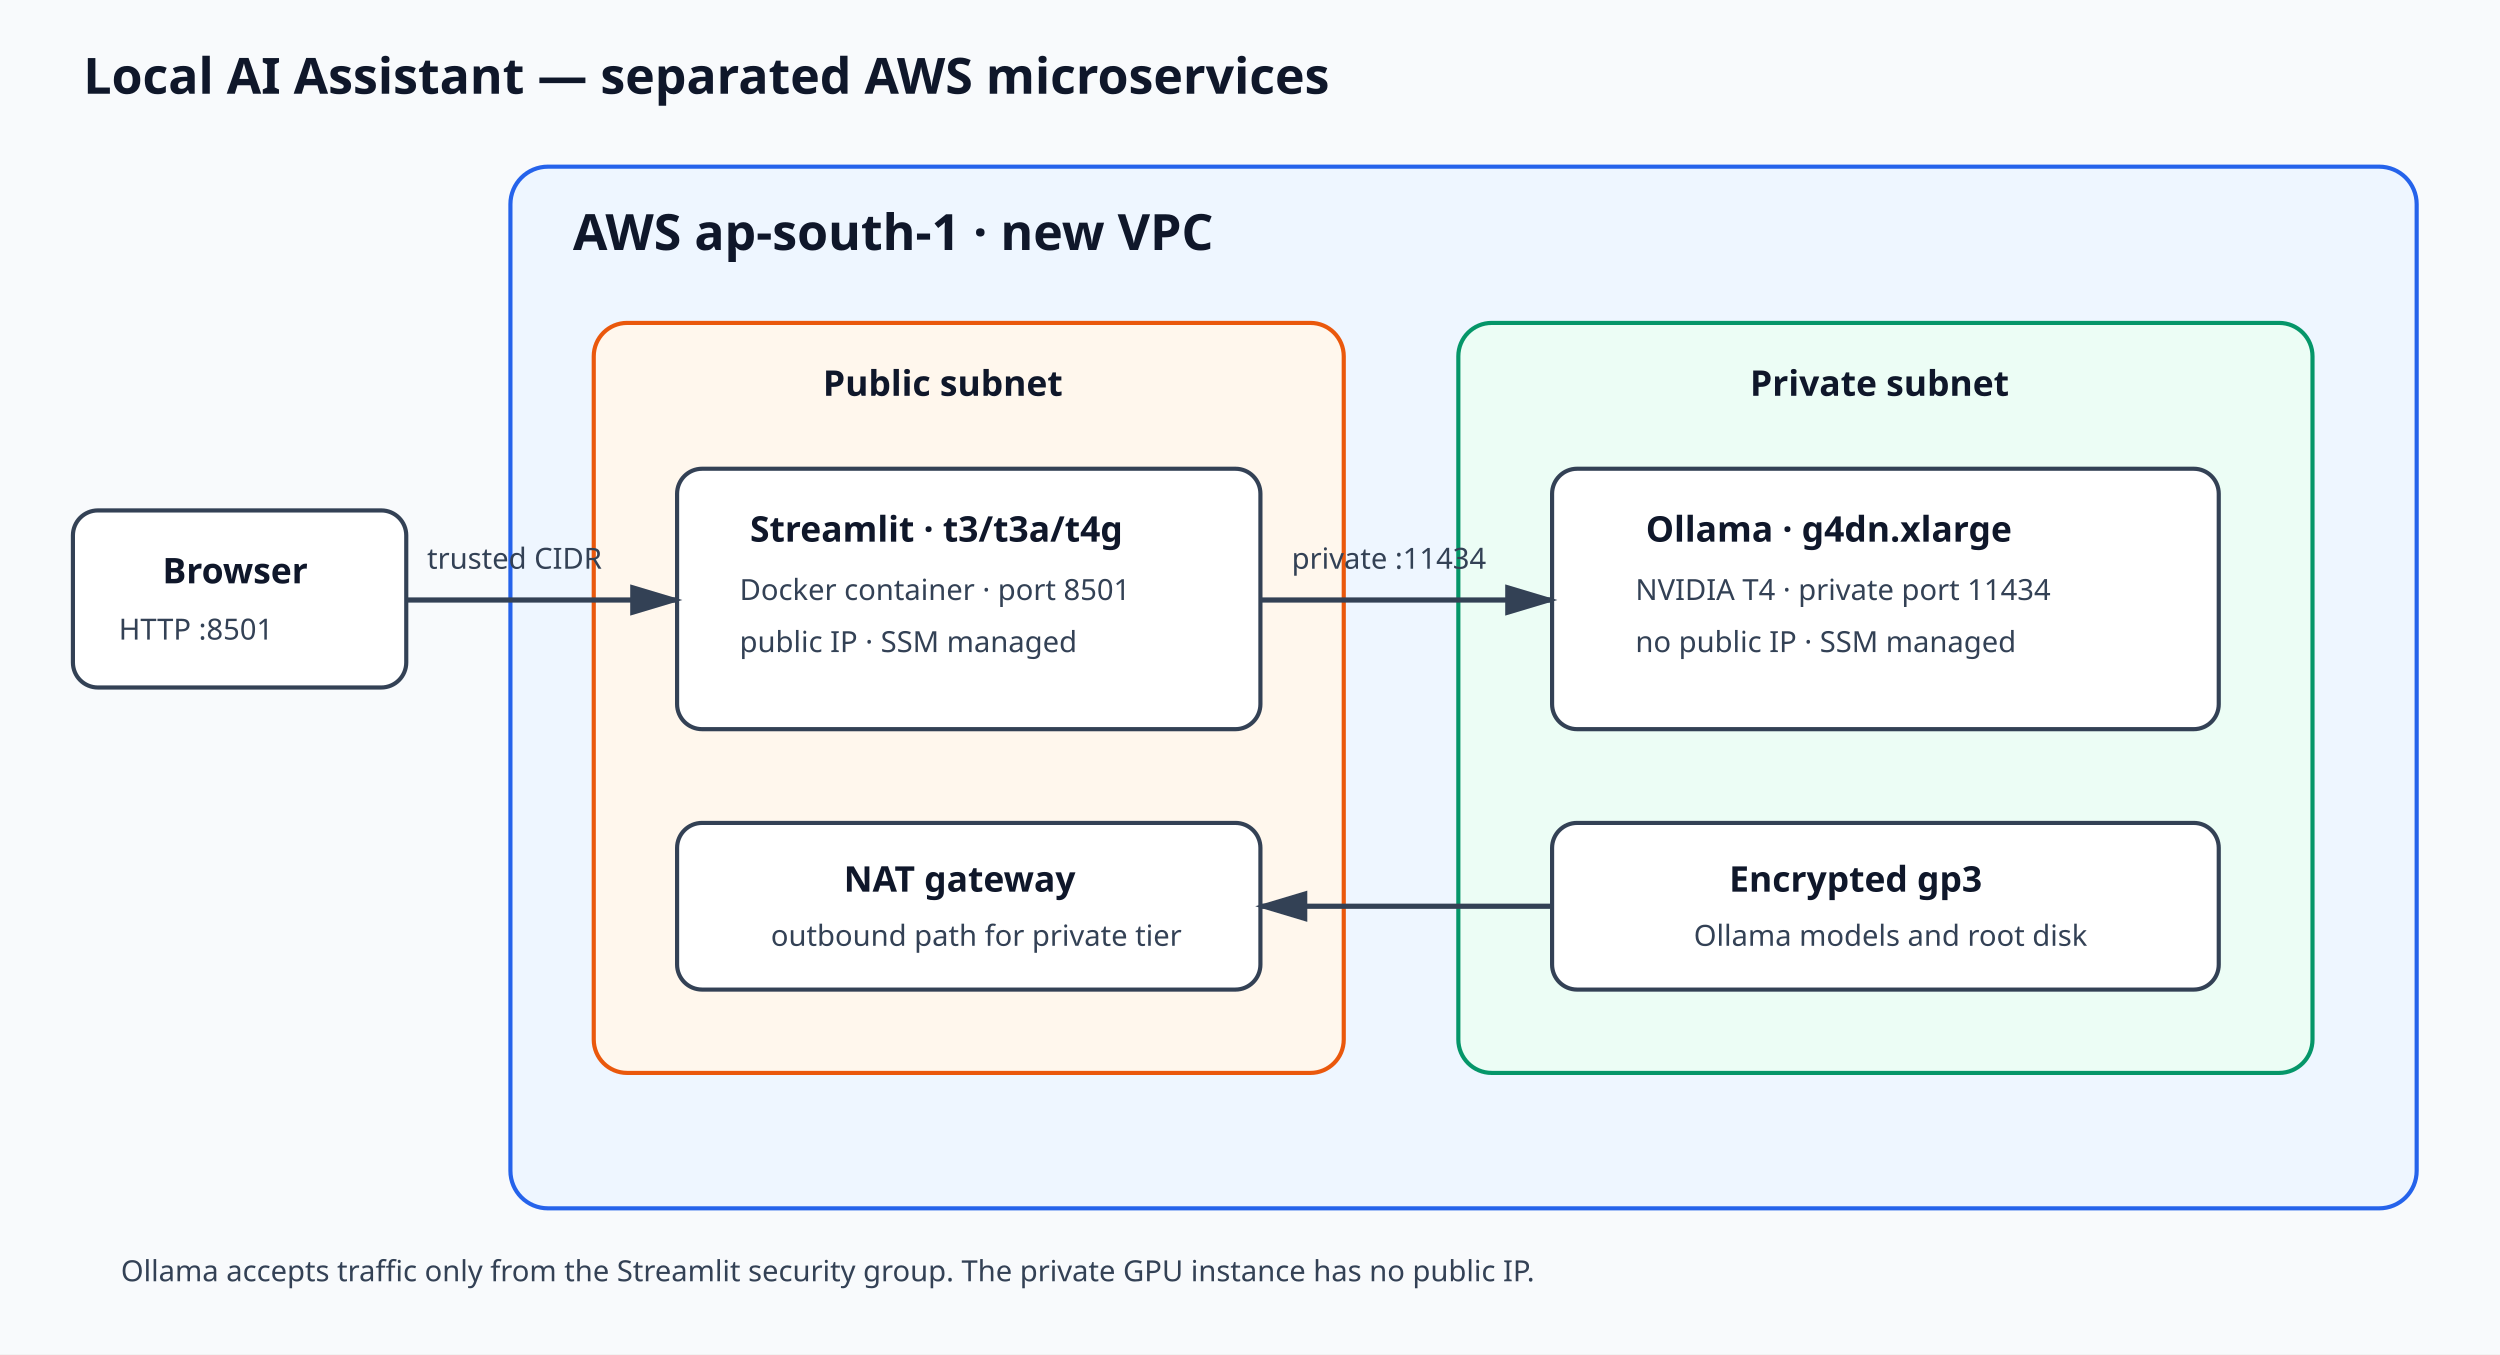
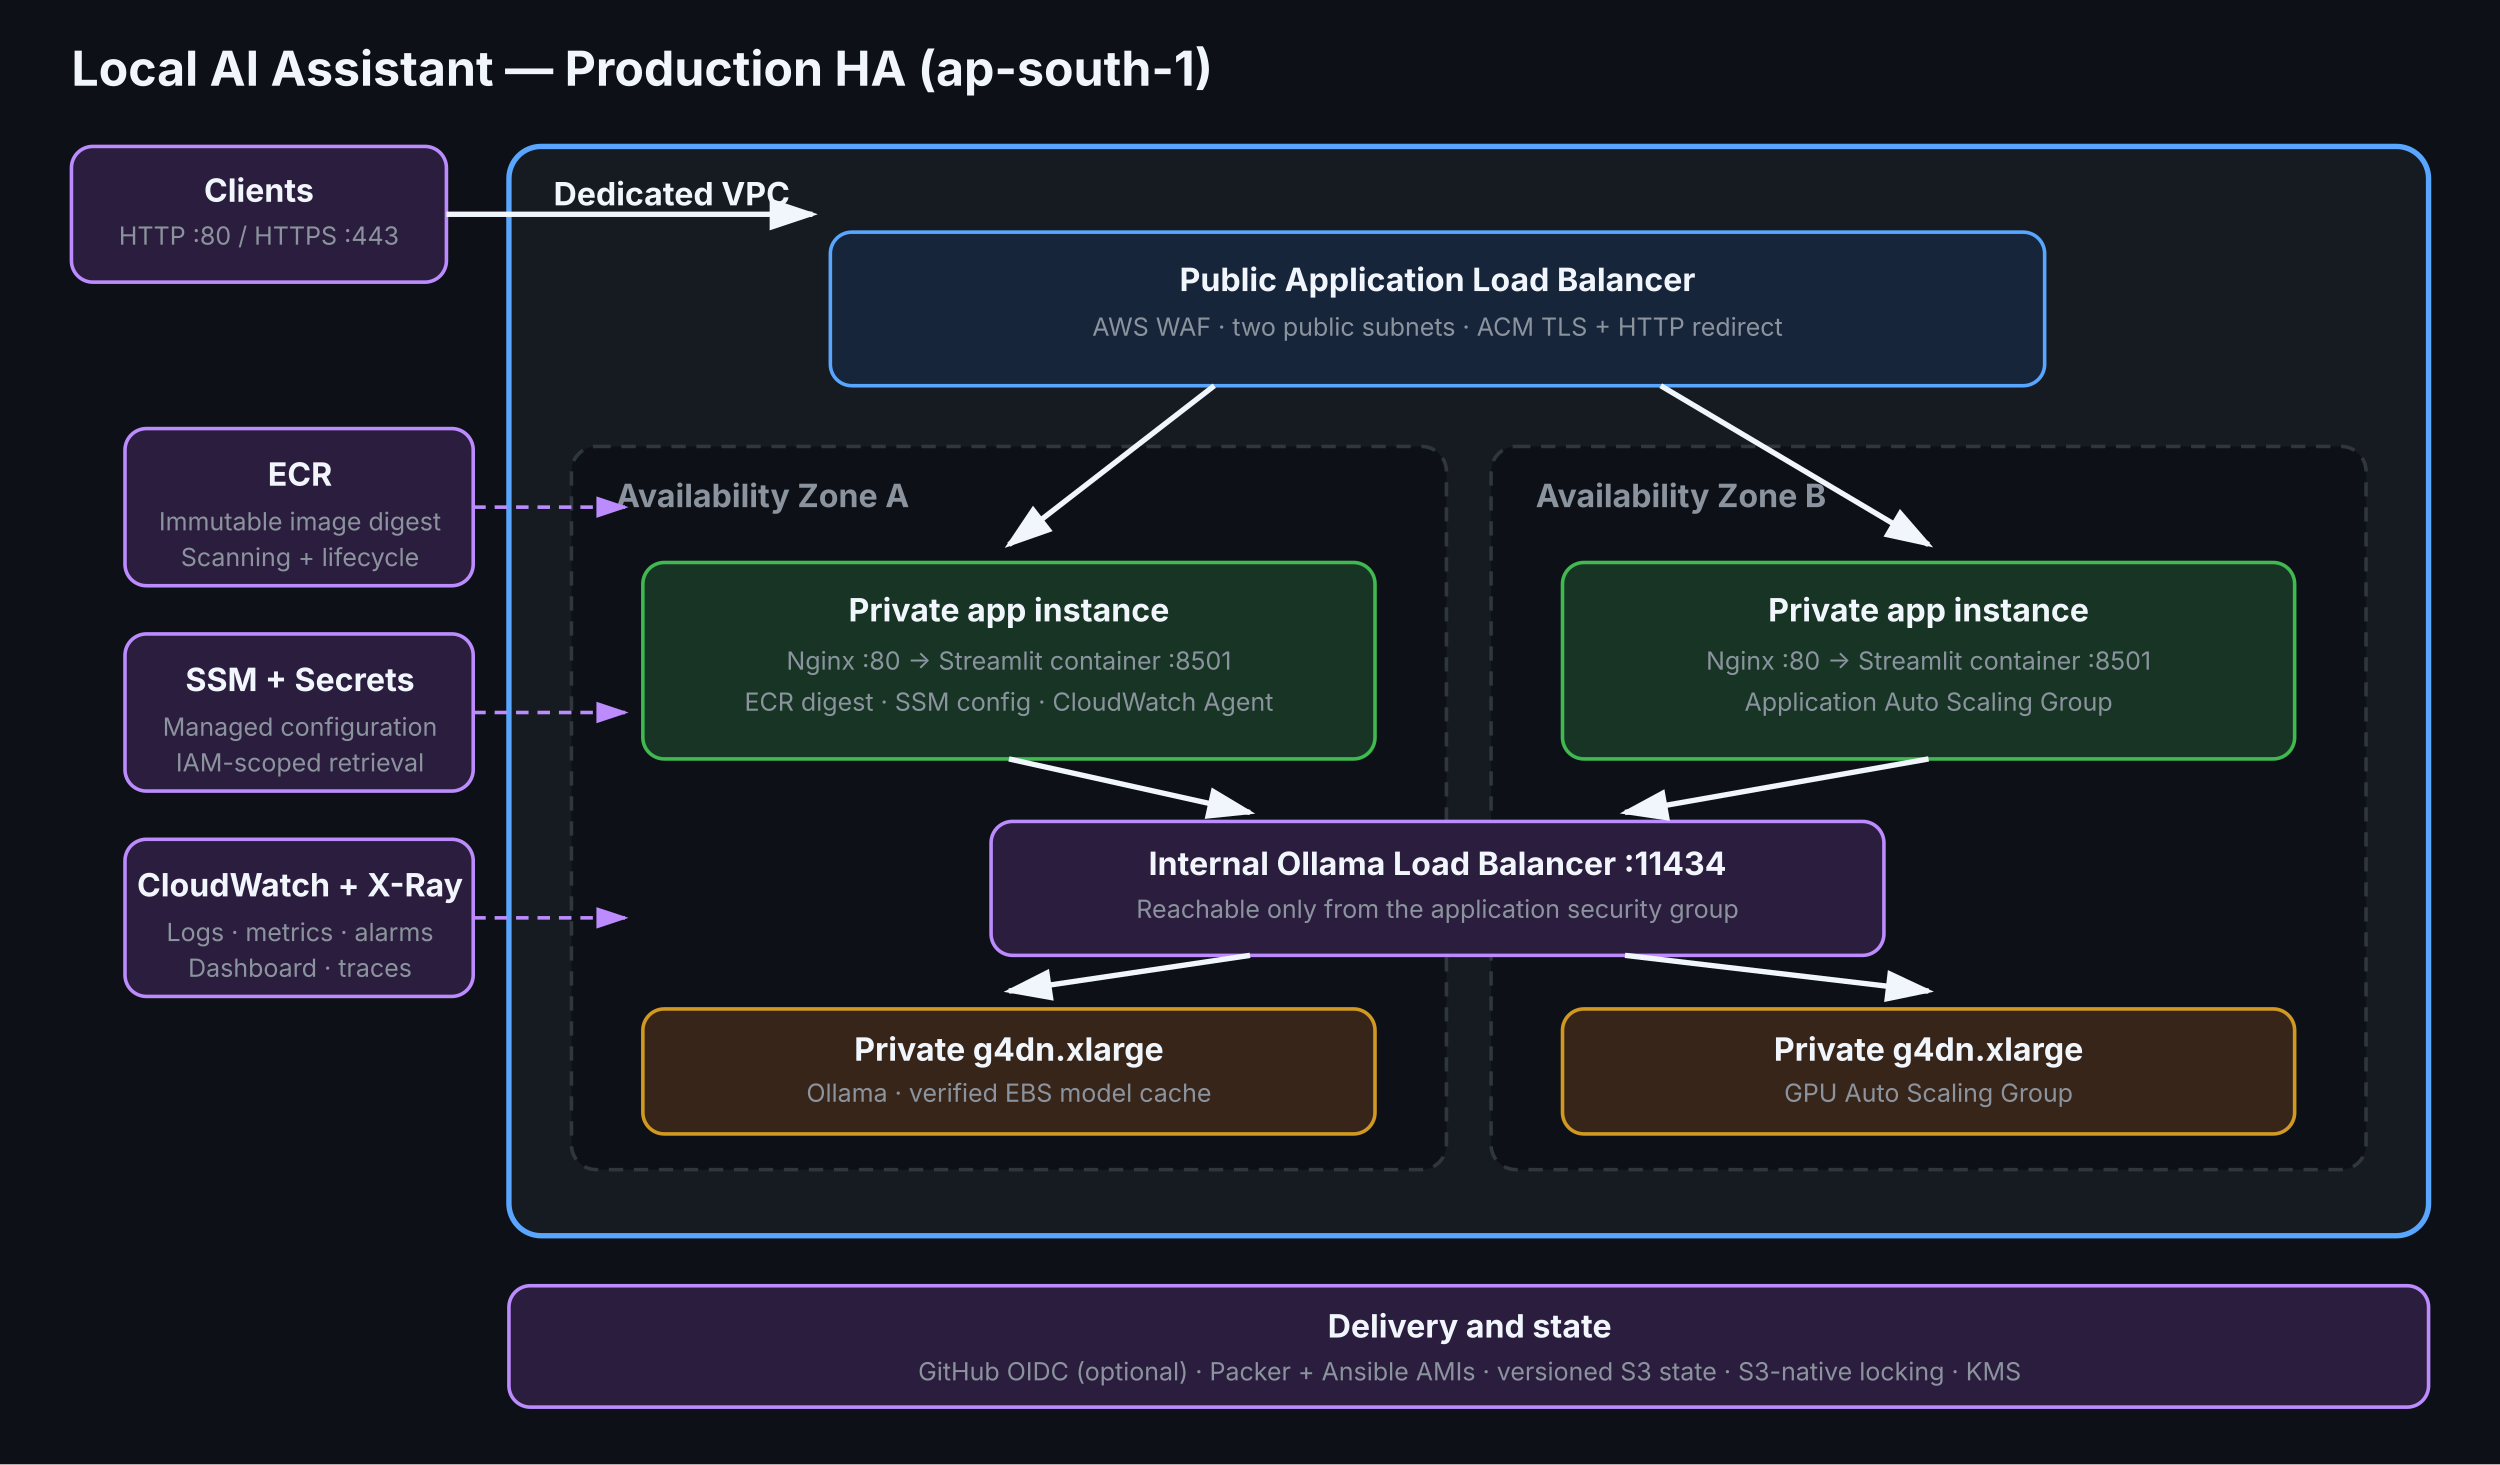
- <svg xmlns="http://www.w3.org/2000/svg" width="1200" height="650" viewBox="0 0 1200 650" role="img" aria-labelledby="title desc">
+ <svg xmlns="http://www.w3.org/2000/svg" width="1400" height="820" viewBox="0 0 1400 820" role="img" aria-labelledby="title desc">
  <defs>
    <style>
-       .bg{fill:#f8fafc}.vpc{fill:#eef6ff;stroke:#2563eb;stroke-width:2}.public{fill:#fff7ed;stroke:#ea580c;stroke-width:2}.private{fill:#ecfdf5;stroke:#059669;stroke-width:2}.box{fill:#fff;stroke:#334155;stroke-width:2}.title{font:700 24px system-ui,sans-serif;fill:#0f172a}.label{font:600 17px system-ui,sans-serif;fill:#0f172a}.small{font:14px system-ui,sans-serif;fill:#334155}.arrow{stroke:#334155;stroke-width:2.5;fill:none;marker-end:url(#head)}
+       .bg { fill: #0d1117; }
+       .vpc { fill: #161b22; stroke: #58a6ff; stroke-width: 3; }
+       .zone { fill: #0d1117; stroke: #30363d; stroke-width: 2; stroke-dasharray: 8 6; }
+       .public { fill: #17253a; stroke: #58a6ff; stroke-width: 2; }
+       .app { fill: #173425; stroke: #3fb950; stroke-width: 2; }
+       .gpu { fill: #38251a; stroke: #d29922; stroke-width: 2; }
+       .managed { fill: #2b1d3d; stroke: #bc8cff; stroke-width: 2; }
+       .text { fill: #f0f6fc; font-family: -apple-system, BlinkMacSystemFont, "Segoe UI", sans-serif; }
+       .muted { fill: #8b949e; font-family: -apple-system, BlinkMacSystemFont, "Segoe UI", sans-serif; }
+       .title { font-size: 27px; font-weight: 700; }
+       .label { font-size: 18px; font-weight: 650; }
+       .small { font-size: 14px; }
+       .flow { fill: none; stroke: #f0f6fc; stroke-width: 3; marker-end: url(#arrow); }
+       .config { fill: none; stroke: #bc8cff; stroke-width: 2; stroke-dasharray: 7 5; marker-end: url(#purpleArrow); }
    </style>
-     <marker id="head" markerWidth="10" markerHeight="10" refX="9" refY="3" orient="auto">
-       <path d="M0 0L10 3L0 6Z" fill="#334155" />
+     <marker id="arrow" markerWidth="10" markerHeight="10" refX="8" refY="3" orient="auto" markerUnits="strokeWidth">
+       <path d="M0,0 L0,6 L9,3 z" fill="#f0f6fc" />
+     </marker>
+     <marker id="purpleArrow" markerWidth="10" markerHeight="10" refX="8" refY="3" orient="auto" markerUnits="strokeWidth">
+       <path d="M0,0 L0,6 L9,3 z" fill="#bc8cff" />
    </marker>
  </defs>
-   <rect class="bg" width="1200" height="650" />
-   <text class="title" x="40" y="45">Local AI Assistant — separated AWS microservices</text>
-   <rect class="box" x="35" y="245" width="160" height="85" rx="12" />
-   <text class="label" x="78" y="280">Browser</text>
-   <text class="small" x="57" y="307">HTTP :8501</text>
-   <rect class="vpc" x="245" y="80" width="915" height="500" rx="18" />
-   <text class="title" x="275" y="120">AWS ap-south-1 · new VPC</text>
-   <rect class="public" x="285" y="155" width="360" height="360" rx="16" />
-   <text class="label" x="395" y="190">Public subnet</text>
-   <rect class="box" x="325" y="225" width="280" height="125" rx="12" />
-   <text class="label" x="360" y="260">Streamlit · t3/t3a/t4g</text>
-   <text class="small" x="355" y="288">Docker container · port 8501</text>
-   <text class="small" x="355" y="313">public IP · SSM managed</text>
-   <rect class="box" x="325" y="395" width="280" height="80" rx="12" />
-   <text class="label" x="405" y="428">NAT gateway</text>
-   <text class="small" x="370" y="454">outbound path for private tier</text>
-   <rect class="private" x="700" y="155" width="410" height="360" rx="16" />
-   <text class="label" x="840" y="190">Private subnet</text>
-   <rect class="box" x="745" y="225" width="320" height="125" rx="12" />
-   <text class="label" x="790" y="260">Ollama · g4dn.xlarge</text>
-   <text class="small" x="785" y="288">NVIDIA T4 · private port 11434</text>
-   <text class="small" x="785" y="313">no public IP · SSM managed</text>
-   <rect class="box" x="745" y="395" width="320" height="80" rx="12" />
-   <text class="label" x="830" y="428">Encrypted gp3</text>
-   <text class="small" x="813" y="454">Ollama models and root disk</text>
-   <path class="arrow" d="M195 288H325" />
-   <text class="small" x="205" y="273">trusted CIDR</text>
-   <path class="arrow" d="M605 288H745" />
-   <text class="small" x="620" y="273">private :11434</text>
-   <path class="arrow" d="M745 435H605" />
-   <text class="small" x="58" y="615">Ollama accepts traffic only from the Streamlit security group. The private GPU instance has no public IP.</text>
+   <rect class="bg" width="1400" height="820" />
+   <text class="text title" x="40" y="48">Local AI Assistant — Production HA (ap-south-1)</text>
+   <rect class="managed" x="40" y="82" width="210" height="76" rx="12" />
+   <text class="text label" x="145" y="113" text-anchor="middle">Clients</text>
+   <text class="muted small" x="145" y="137" text-anchor="middle">HTTP :80 / HTTPS :443</text>
+   <rect class="vpc" x="285" y="82" width="1075" height="610" rx="18" />
+   <text class="text label" x="310" y="115">Dedicated VPC</text>
+   <rect class="public" x="465" y="130" width="680" height="86" rx="12" />
+   <text class="text label" x="805" y="163" text-anchor="middle">Public Application Load Balancer</text>
+   <text class="muted small" x="805" y="188" text-anchor="middle">AWS WAF · two public subnets · ACM TLS + HTTP redirect</text>
+   <rect class="zone" x="320" y="250" width="490" height="405" rx="14" />
+   <text class="muted label" x="345" y="284">Availability Zone A</text>
+   <rect class="zone" x="835" y="250" width="490" height="405" rx="14" />
+   <text class="muted label" x="860" y="284">Availability Zone B</text>
+   <rect class="app" x="360" y="315" width="410" height="110" rx="12" />
+   <text class="text label" x="565" y="348" text-anchor="middle">Private app instance</text>
+   <text class="muted small" x="565" y="375" text-anchor="middle">Nginx :80 → Streamlit container :8501</text>
+   <text class="muted small" x="565" y="398" text-anchor="middle">ECR digest · SSM config · CloudWatch Agent</text>
+   <rect class="app" x="875" y="315" width="410" height="110" rx="12" />
+   <text class="text label" x="1080" y="348" text-anchor="middle">Private app instance</text>
+   <text class="muted small" x="1080" y="375" text-anchor="middle">Nginx :80 → Streamlit container :8501</text>
+   <text class="muted small" x="1080" y="398" text-anchor="middle">Application Auto Scaling Group</text>
+   <rect class="managed" x="555" y="460" width="500" height="75" rx="12" />
+   <text class="text label" x="805" y="490" text-anchor="middle">Internal Ollama Load Balancer :11434</text>
+   <text class="muted small" x="805" y="514" text-anchor="middle">Reachable only from the application security group</text>
+   <rect class="gpu" x="360" y="565" width="410" height="70" rx="12" />
+   <text class="text label" x="565" y="594" text-anchor="middle">Private g4dn.xlarge</text>
+   <text class="muted small" x="565" y="617" text-anchor="middle">Ollama · verified EBS model cache</text>
+   <rect class="gpu" x="875" y="565" width="410" height="70" rx="12" />
+   <text class="text label" x="1080" y="594" text-anchor="middle">Private g4dn.xlarge</text>
+   <text class="muted small" x="1080" y="617" text-anchor="middle">GPU Auto Scaling Group</text>
+   <path class="flow" d="M250 120 H455" />
+   <path class="flow" d="M680 216 L565 305" />
+   <path class="flow" d="M930 216 L1080 305" />
+   <path class="flow" d="M565 425 L700 455" />
+   <path class="flow" d="M1080 425 L910 455" />
+   <path class="flow" d="M700 535 L565 555" />
+   <path class="flow" d="M910 535 L1080 555" />
+   <rect class="managed" x="70" y="240" width="195" height="88" rx="12" />
+   <text class="text label" x="168" y="272" text-anchor="middle">ECR</text>
+   <text class="muted small" x="168" y="297" text-anchor="middle">Immutable image digest</text>
+   <text class="muted small" x="168" y="317" text-anchor="middle">Scanning + lifecycle</text>
+   <rect class="managed" x="70" y="355" width="195" height="88" rx="12" />
+   <text class="text label" x="168" y="387" text-anchor="middle">SSM + Secrets</text>
+   <text class="muted small" x="168" y="412" text-anchor="middle">Managed configuration</text>
+   <text class="muted small" x="168" y="432" text-anchor="middle">IAM-scoped retrieval</text>
+   <rect class="managed" x="70" y="470" width="195" height="88" rx="12" />
+   <text class="text label" x="168" y="502" text-anchor="middle">CloudWatch + X-Ray</text>
+   <text class="muted small" x="168" y="527" text-anchor="middle">Logs · metrics · alarms</text>
+   <text class="muted small" x="168" y="547" text-anchor="middle">Dashboard · traces</text>
+   <path class="config" d="M265 284 H350" />
+   <path class="config" d="M265 399 H350" />
+   <path class="config" d="M265 514 H350" />
+   <rect class="managed" x="285" y="720" width="1075" height="68" rx="12" />
+   <text class="text label" x="823" y="749" text-anchor="middle">Delivery and state</text>
+   <text class="muted small" x="823" y="773" text-anchor="middle">GitHub OIDC (optional) · Packer + Ansible AMIs · versioned S3 state · S3-native locking · KMS</text>
</svg>
